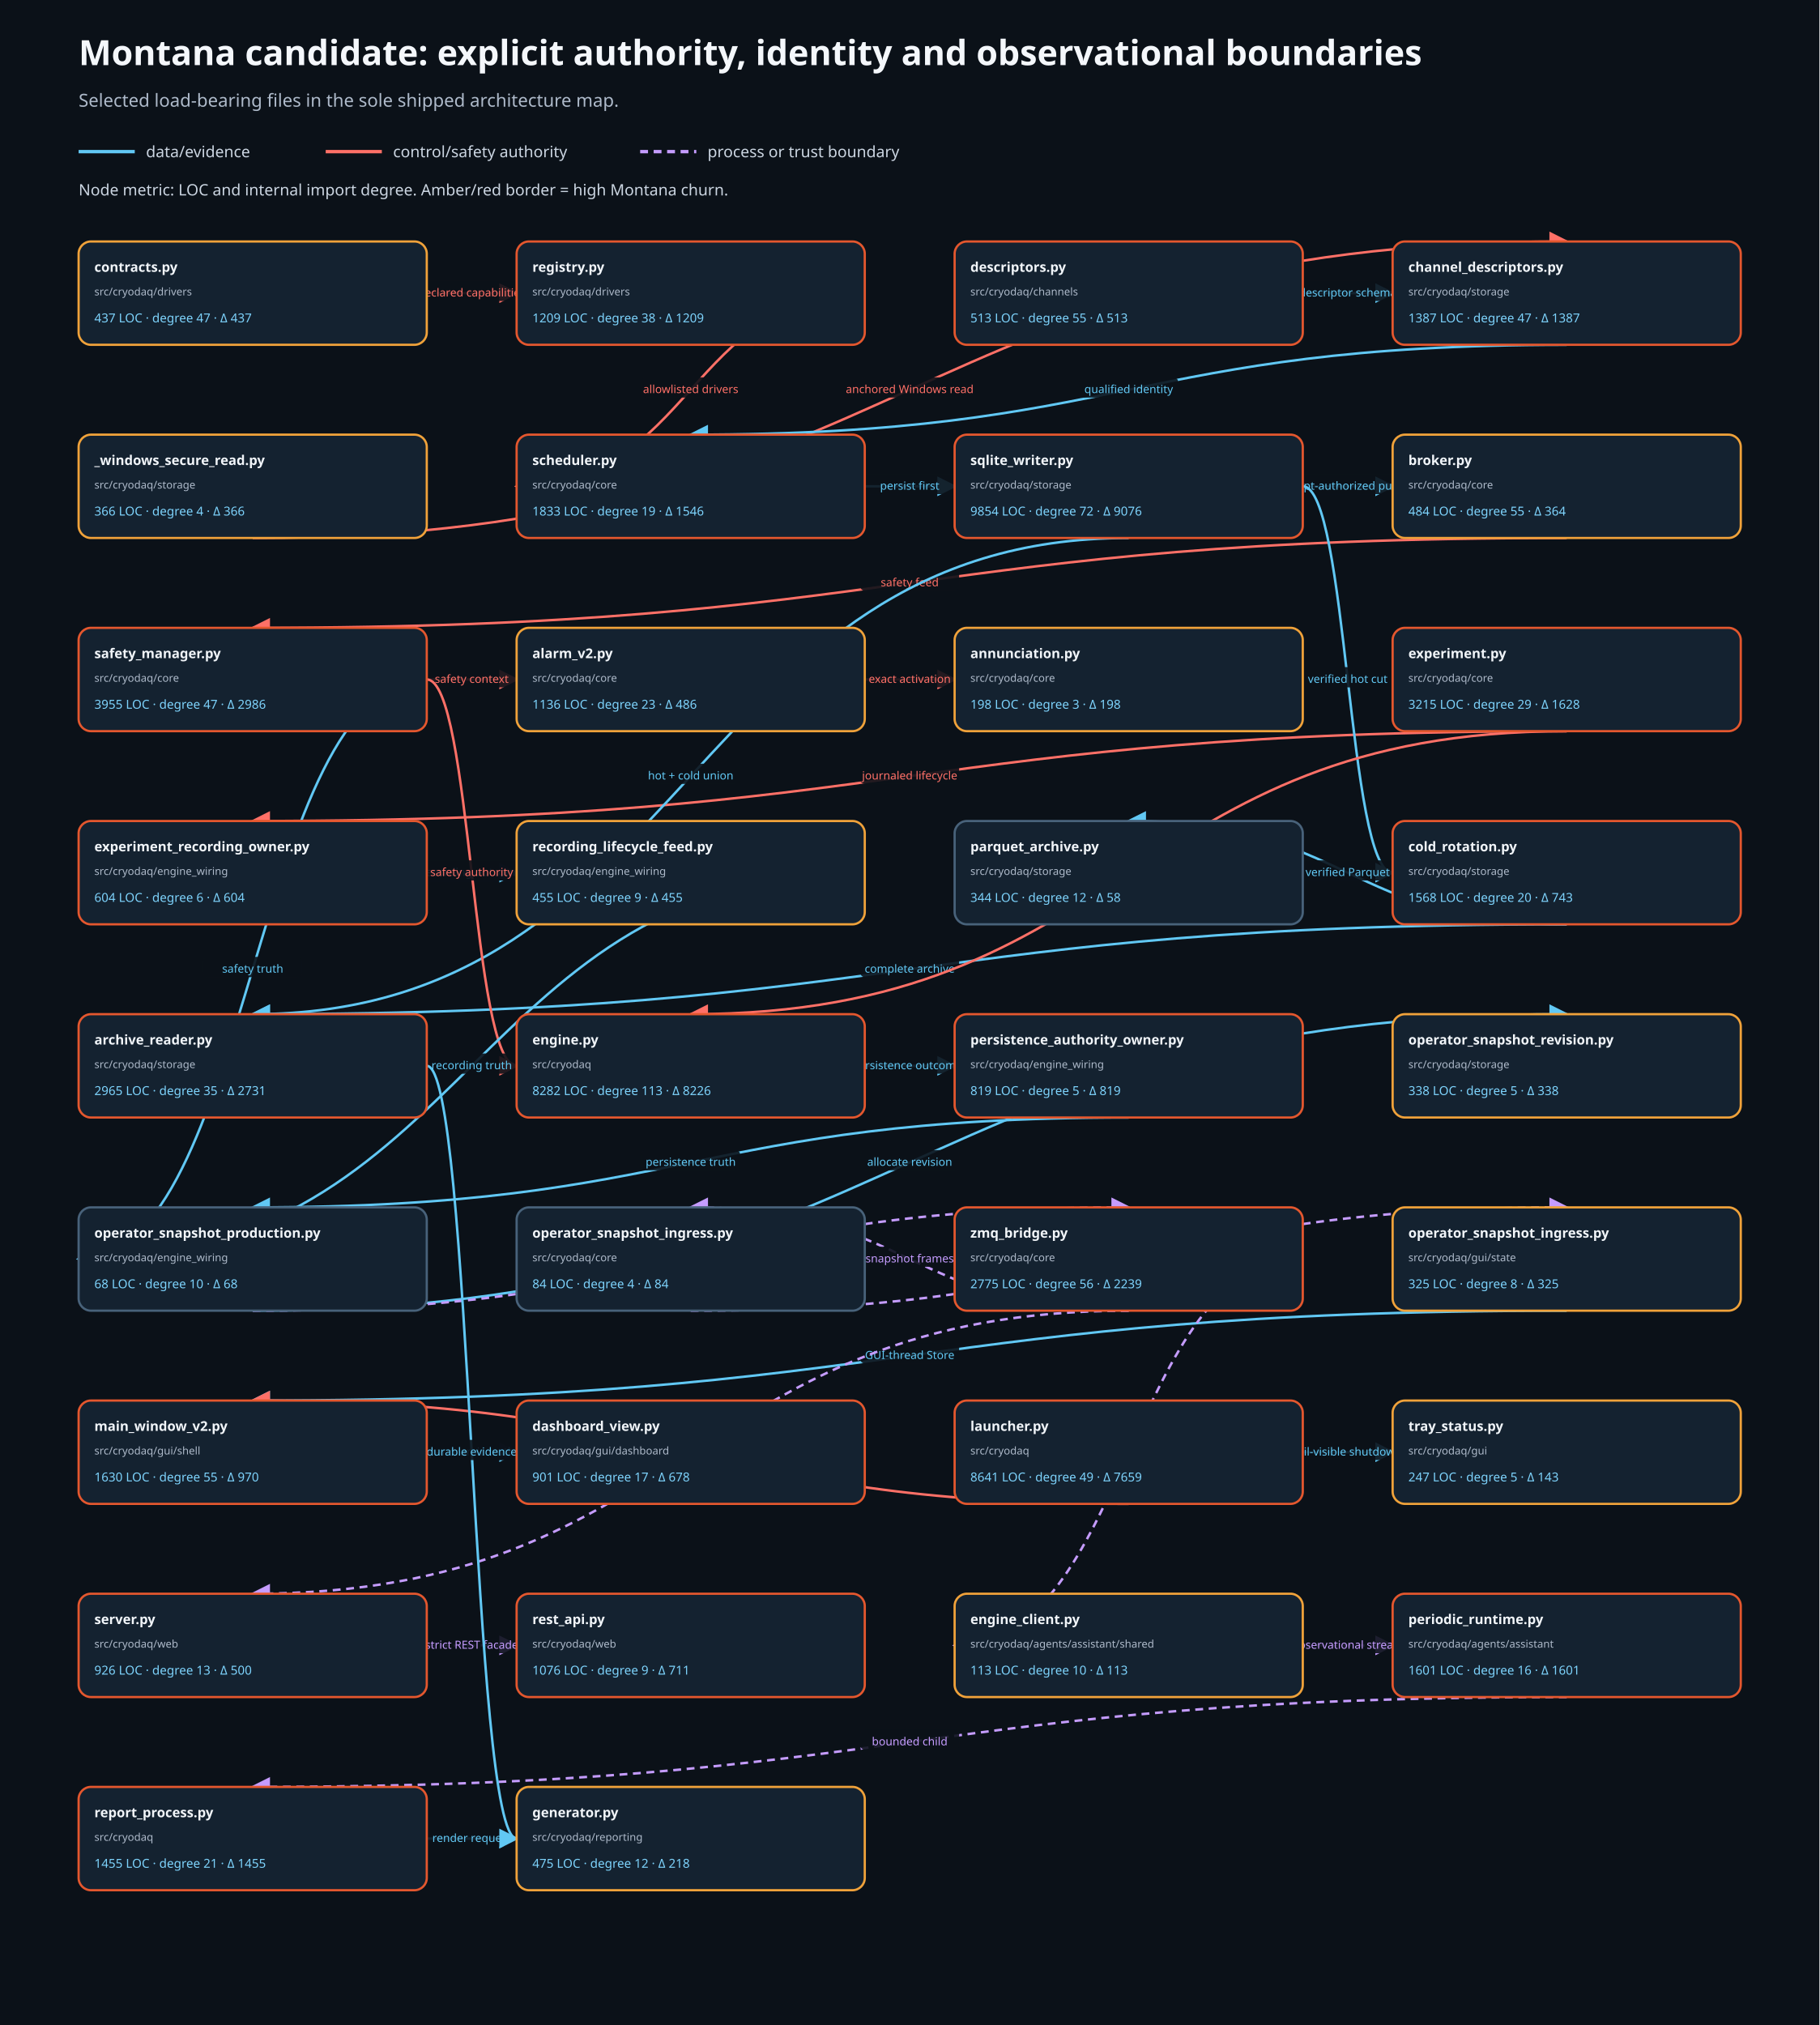
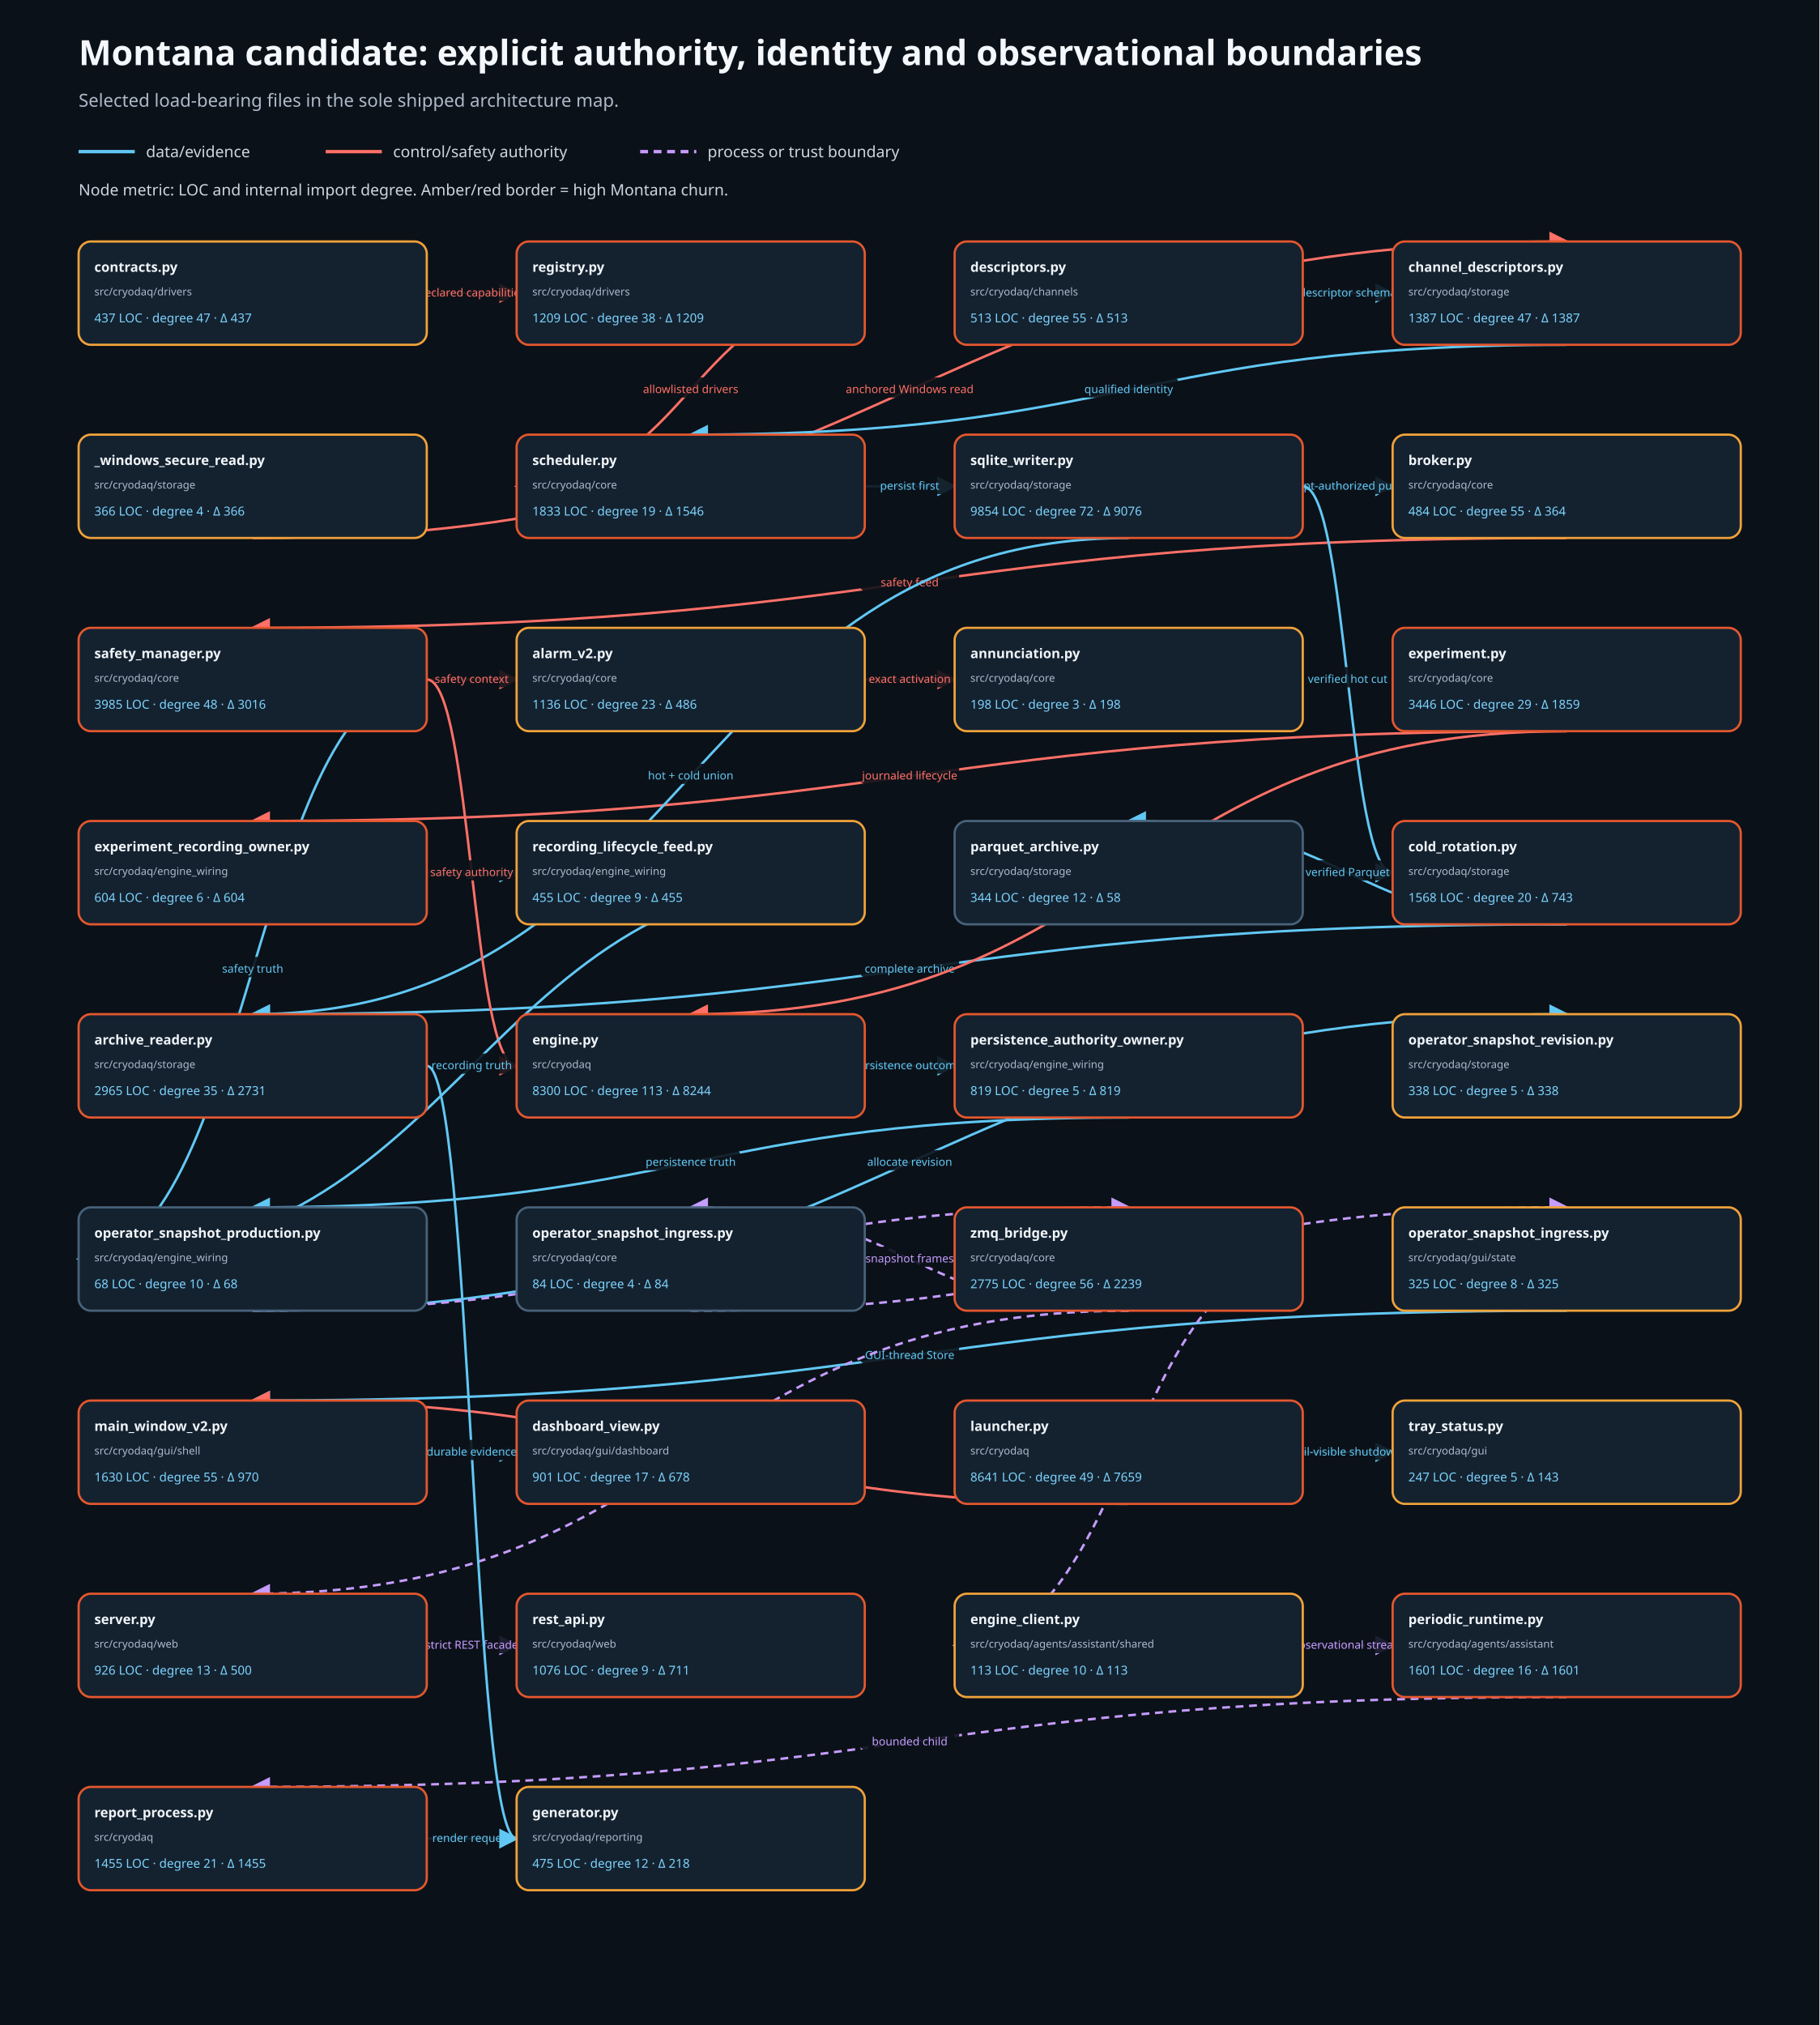
<svg xmlns="http://www.w3.org/2000/svg" role="img" aria-labelledby="title desc" viewBox="0 0 1620 1803" width="1620" height="1803">
  <defs>
    <marker id="dataArrow" markerWidth="8" markerHeight="8" refX="7" refY="4" orient="auto">
      <path d="M0,0 L8,4 L0,8 Z" fill="#61c8f4" />
    </marker>
    <marker id="controlArrow" markerWidth="8" markerHeight="8" refX="7" refY="4" orient="auto">
      <path d="M0,0 L8,4 L0,8 Z" fill="#ff7067" />
    </marker>
    <marker id="boundaryArrow" markerWidth="8" markerHeight="8" refX="7" refY="4" orient="auto">
      <path d="M0,0 L8,4 L0,8 Z" fill="#c59cff" />
    </marker>
  </defs>
  <rect width="100%" height="100%" fill="#0b1118" />
  <text x="70" y="58" fill="#f4f7fb" font-family="Segoe UI, sans-serif" font-size="31" font-weight="700">Montana candidate: explicit authority, identity and observational boundaries</text>
  <text x="70" y="95" fill="#aebaca" font-family="Segoe UI, sans-serif" font-size="16">Selected load-bearing files in the sole shipped architecture map.</text>
  <g aria-label="Legend" font-family="Segoe UI, sans-serif" font-size="14">
    <line x1="70" y1="135" x2="120" y2="135" stroke="#61c8f4" stroke-width="3" />
    <text x="130" y="140" fill="#cbd5e1">data/evidence</text>
    <line x1="290" y1="135" x2="340" y2="135" stroke="#ff7067" stroke-width="3" />
    <text x="350" y="140" fill="#cbd5e1">control/safety authority</text>
    <line x1="570" y1="135" x2="620" y2="135" stroke="#c59cff" stroke-width="3" stroke-dasharray="7 5" />
    <text x="630" y="140" fill="#cbd5e1">process or trust boundary</text>
    <text x="70" y="174" fill="#cbd5e1">Node metric: LOC and internal import degree. Amber/red border = high Montana churn.</text>
  </g>
  <g class="architecture-edges" fill="none">
    <path d="M380,261.0 C420.0,261.0 420.0,261.0 460,261.0" stroke="#ff7067" stroke-width="2.2" marker-end="url(#controlArrow)" />
    <rect x="376.0" y="250.0" width="88" height="18" rx="4" fill="#0b1118" opacity=".9" />
    <text x="420.0" y="264.0" text-anchor="middle" fill="#ff7067" font-family="Segoe UI, sans-serif" font-size="10">declared capabilities</text>
    <path d="M770,261.0 C615.0,261.0 615.0,433.0 460,433.0" stroke="#ff7067" stroke-width="2.2" marker-end="url(#controlArrow)" />
    <rect x="571.0" y="336.0" width="88" height="18" rx="4" fill="#0b1118" opacity=".9" />
    <text x="615.0" y="350.0" text-anchor="middle" fill="#ff7067" font-family="Segoe UI, sans-serif" font-size="10">allowlisted drivers</text>
    <path d="M1160,261.0 C1200.0,261.0 1200.0,261.0 1240,261.0" stroke="#61c8f4" stroke-width="2.2" marker-end="url(#dataArrow)" />
    <rect x="1156.0" y="250.0" width="88" height="18" rx="4" fill="#0b1118" opacity=".9" />
    <text x="1200.0" y="264.0" text-anchor="middle" fill="#61c8f4" font-family="Segoe UI, sans-serif" font-size="10">descriptor schema</text>
    <path d="M225.0,479 C810.0,479 810.0,215 1395.0,215" stroke="#ff7067" stroke-width="2.2" marker-end="url(#controlArrow)" />
    <rect x="766.0" y="336.0" width="88" height="18" rx="4" fill="#0b1118" opacity=".9" />
    <text x="810.0" y="350.0" text-anchor="middle" fill="#ff7067" font-family="Segoe UI, sans-serif" font-size="10">anchored Windows read</text>
    <path d="M1395.0,307 C1005.0,307 1005.0,387 615.0,387" stroke="#61c8f4" stroke-width="2.2" marker-end="url(#dataArrow)" />
    <rect x="961.0" y="336.0" width="88" height="18" rx="4" fill="#0b1118" opacity=".9" />
    <text x="1005.0" y="350.0" text-anchor="middle" fill="#61c8f4" font-family="Segoe UI, sans-serif" font-size="10">qualified identity</text>
    <path d="M770,433.0 C810.0,433.0 810.0,433.0 850,433.0" stroke="#61c8f4" stroke-width="2.2" marker-end="url(#dataArrow)" />
    <rect x="766.0" y="422.0" width="88" height="18" rx="4" fill="#0b1118" opacity=".9" />
    <text x="810.0" y="436.0" text-anchor="middle" fill="#61c8f4" font-family="Segoe UI, sans-serif" font-size="10">persist first</text>
    <path d="M1160,433.0 C1200.0,433.0 1200.0,433.0 1240,433.0" stroke="#61c8f4" stroke-width="2.2" marker-end="url(#dataArrow)" />
    <rect x="1156.0" y="422.0" width="88" height="18" rx="4" fill="#0b1118" opacity=".9" />
    <text x="1200.0" y="436.0" text-anchor="middle" fill="#61c8f4" font-family="Segoe UI, sans-serif" font-size="10">receipt-authorized publish</text>
    <path d="M1395.0,479 C810.0,479 810.0,559 225.0,559" stroke="#ff7067" stroke-width="2.2" marker-end="url(#controlArrow)" />
    <rect x="766.0" y="508.0" width="88" height="18" rx="4" fill="#0b1118" opacity=".9" />
    <text x="810.0" y="522.0" text-anchor="middle" fill="#ff7067" font-family="Segoe UI, sans-serif" font-size="10">safety feed</text>
    <path d="M380,605.0 C420.0,605.0 420.0,605.0 460,605.0" stroke="#ff7067" stroke-width="2.2" marker-end="url(#controlArrow)" />
    <rect x="376.0" y="594.0" width="88" height="18" rx="4" fill="#0b1118" opacity=".9" />
    <text x="420.0" y="608.0" text-anchor="middle" fill="#ff7067" font-family="Segoe UI, sans-serif" font-size="10">safety context</text>
    <path d="M770,605.0 C810.0,605.0 810.0,605.0 850,605.0" stroke="#ff7067" stroke-width="2.2" marker-end="url(#controlArrow)" />
    <rect x="766.0" y="594.0" width="88" height="18" rx="4" fill="#0b1118" opacity=".9" />
    <text x="810.0" y="608.0" text-anchor="middle" fill="#ff7067" font-family="Segoe UI, sans-serif" font-size="10">exact activation</text>
    <path d="M1395.0,651 C810.0,651 810.0,731 225.0,731" stroke="#ff7067" stroke-width="2.2" marker-end="url(#controlArrow)" />
    <rect x="766.0" y="680.0" width="88" height="18" rx="4" fill="#0b1118" opacity=".9" />
    <text x="810.0" y="694.0" text-anchor="middle" fill="#ff7067" font-family="Segoe UI, sans-serif" font-size="10">journaled lifecycle</text>
    <path d="M380,777.0 C420.0,777.0 420.0,777.0 460,777.0" stroke="#61c8f4" stroke-width="2.2" marker-end="url(#dataArrow)" />
    <rect x="376.0" y="766.0" width="88" height="18" rx="4" fill="#0b1118" opacity=".9" />
    <text x="420.0" y="780.0" text-anchor="middle" fill="#61c8f4" font-family="Segoe UI, sans-serif" font-size="10">recording outcome</text>
    <path d="M1160,433.0 C1200.0,433.0 1200.0,777.0 1240,777.0" stroke="#61c8f4" stroke-width="2.2" marker-end="url(#dataArrow)" />
    <rect x="1156.0" y="594.0" width="88" height="18" rx="4" fill="#0b1118" opacity=".9" />
    <text x="1200.0" y="608.0" text-anchor="middle" fill="#61c8f4" font-family="Segoe UI, sans-serif" font-size="10">verified hot cut</text>
    <path d="M1395.0,823 C1200.0,823 1200.0,731 1005.0,731" stroke="#61c8f4" stroke-width="2.2" marker-end="url(#dataArrow)" />
    <rect x="1156.0" y="766.0" width="88" height="18" rx="4" fill="#0b1118" opacity=".9" />
    <text x="1200.0" y="780.0" text-anchor="middle" fill="#61c8f4" font-family="Segoe UI, sans-serif" font-size="10">verified Parquet</text>
    <path d="M1395.0,823 C810.0,823 810.0,903 225.0,903" stroke="#61c8f4" stroke-width="2.2" marker-end="url(#dataArrow)" />
    <rect x="766.0" y="852.0" width="88" height="18" rx="4" fill="#0b1118" opacity=".9" />
    <text x="810.0" y="866.0" text-anchor="middle" fill="#61c8f4" font-family="Segoe UI, sans-serif" font-size="10">complete archive</text>
    <path d="M1005.0,479 C615.0,479 615.0,903 225.0,903" stroke="#61c8f4" stroke-width="2.2" marker-end="url(#dataArrow)" />
    <rect x="571.0" y="680.0" width="88" height="18" rx="4" fill="#0b1118" opacity=".9" />
    <text x="615.0" y="694.0" text-anchor="middle" fill="#61c8f4" font-family="Segoe UI, sans-serif" font-size="10">hot + cold union</text>
    <path d="M380,605.0 C420.0,605.0 420.0,949.0 460,949.0" stroke="#ff7067" stroke-width="2.2" marker-end="url(#controlArrow)" />
    <rect x="376.0" y="766.0" width="88" height="18" rx="4" fill="#0b1118" opacity=".9" />
    <text x="420.0" y="780.0" text-anchor="middle" fill="#ff7067" font-family="Segoe UI, sans-serif" font-size="10">safety authority</text>
    <path d="M1395.0,651 C1005.0,651 1005.0,903 615.0,903" stroke="#ff7067" stroke-width="2.2" marker-end="url(#controlArrow)" />
    <rect x="961.0" y="766.0" width="88" height="18" rx="4" fill="#0b1118" opacity=".9" />
    <text x="1005.0" y="780.0" text-anchor="middle" fill="#ff7067" font-family="Segoe UI, sans-serif" font-size="10">experiment commands</text>
    <path d="M770,949.0 C810.0,949.0 810.0,949.0 850,949.0" stroke="#61c8f4" stroke-width="2.2" marker-end="url(#dataArrow)" />
    <rect x="766.0" y="938.0" width="88" height="18" rx="4" fill="#0b1118" opacity=".9" />
    <text x="810.0" y="952.0" text-anchor="middle" fill="#61c8f4" font-family="Segoe UI, sans-serif" font-size="10">persistence outcomes</text>
    <path d="M770,777.0 C420.0,777.0 420.0,1121.0 70,1121.0" stroke="#61c8f4" stroke-width="2.2" marker-end="url(#dataArrow)" />
    <rect x="376.0" y="938.0" width="88" height="18" rx="4" fill="#0b1118" opacity=".9" />
    <text x="420.0" y="952.0" text-anchor="middle" fill="#61c8f4" font-family="Segoe UI, sans-serif" font-size="10">recording truth</text>
    <path d="M1005.0,995 C615.0,995 615.0,1075 225.0,1075" stroke="#61c8f4" stroke-width="2.2" marker-end="url(#dataArrow)" />
    <rect x="571.0" y="1024.0" width="88" height="18" rx="4" fill="#0b1118" opacity=".9" />
    <text x="615.0" y="1038.0" text-anchor="middle" fill="#61c8f4" font-family="Segoe UI, sans-serif" font-size="10">persistence truth</text>
    <path d="M380,605.0 C225.0,605.0 225.0,1121.0 70,1121.0" stroke="#61c8f4" stroke-width="2.2" marker-end="url(#dataArrow)" />
    <rect x="181.0" y="852.0" width="88" height="18" rx="4" fill="#0b1118" opacity=".9" />
    <text x="225.0" y="866.0" text-anchor="middle" fill="#61c8f4" font-family="Segoe UI, sans-serif" font-size="10">safety truth</text>
    <path d="M225.0,1167 C810.0,1167 810.0,903 1395.0,903" stroke="#61c8f4" stroke-width="2.2" marker-end="url(#dataArrow)" />
    <rect x="766.0" y="1024.0" width="88" height="18" rx="4" fill="#0b1118" opacity=".9" />
    <text x="810.0" y="1038.0" text-anchor="middle" fill="#61c8f4" font-family="Segoe UI, sans-serif" font-size="10">allocate revision</text>
    <path d="M225.0,1167 C615.0,1167 615.0,1075 1005.0,1075" stroke="#c59cff" stroke-width="2.2" marker-end="url(#boundaryArrow)" stroke-dasharray="7 5" />
    <rect x="571.0" y="1110.0" width="88" height="18" rx="4" fill="#0b1118" opacity=".9" />
    <text x="615.0" y="1124.0" text-anchor="middle" fill="#c59cff" font-family="Segoe UI, sans-serif" font-size="10">revisioned PUB</text>
    <path d="M1005.0,1167 C810.0,1167 810.0,1075 615.0,1075" stroke="#c59cff" stroke-width="2.2" marker-end="url(#boundaryArrow)" stroke-dasharray="7 5" />
    <rect x="766.0" y="1110.0" width="88" height="18" rx="4" fill="#0b1118" opacity=".9" />
    <text x="810.0" y="1124.0" text-anchor="middle" fill="#c59cff" font-family="Segoe UI, sans-serif" font-size="10">snapshot frames</text>
    <path d="M615.0,1167 C1005.0,1167 1005.0,1075 1395.0,1075" stroke="#c59cff" stroke-width="2.2" marker-end="url(#boundaryArrow)" stroke-dasharray="7 5" />
    <rect x="961.0" y="1110.0" width="88" height="18" rx="4" fill="#0b1118" opacity=".9" />
    <text x="1005.0" y="1124.0" text-anchor="middle" fill="#c59cff" font-family="Segoe UI, sans-serif" font-size="10">bounded queue</text>
    <path d="M1395.0,1167 C810.0,1167 810.0,1247 225.0,1247" stroke="#61c8f4" stroke-width="2.2" marker-end="url(#dataArrow)" />
    <rect x="766.0" y="1196.0" width="88" height="18" rx="4" fill="#0b1118" opacity=".9" />
    <text x="810.0" y="1210.0" text-anchor="middle" fill="#61c8f4" font-family="Segoe UI, sans-serif" font-size="10">GUI-thread Store</text>
    <path d="M380,1293.0 C420.0,1293.0 420.0,1293.0 460,1293.0" stroke="#61c8f4" stroke-width="2.2" marker-end="url(#dataArrow)" />
    <rect x="376.0" y="1282.0" width="88" height="18" rx="4" fill="#0b1118" opacity=".9" />
    <text x="420.0" y="1296.0" text-anchor="middle" fill="#61c8f4" font-family="Segoe UI, sans-serif" font-size="10">panoramic truth</text>
    <path d="M1005.0,1339 C615.0,1339 615.0,1247 225.0,1247" stroke="#ff7067" stroke-width="2.2" marker-end="url(#controlArrow)" />
    <rect x="571.0" y="1282.0" width="88" height="18" rx="4" fill="#0b1118" opacity=".9" />
    <text x="615.0" y="1296.0" text-anchor="middle" fill="#ff7067" font-family="Segoe UI, sans-serif" font-size="10">owns GUI lifecycle</text>
    <path d="M1160,1293.0 C1200.0,1293.0 1200.0,1293.0 1240,1293.0" stroke="#61c8f4" stroke-width="2.2" marker-end="url(#dataArrow)" />
    <rect x="1156.0" y="1282.0" width="88" height="18" rx="4" fill="#0b1118" opacity=".9" />
    <text x="1200.0" y="1296.0" text-anchor="middle" fill="#61c8f4" font-family="Segoe UI, sans-serif" font-size="10">fail-visible shutdown</text>
    <path d="M1005.0,1167 C615.0,1167 615.0,1419 225.0,1419" stroke="#c59cff" stroke-width="2.2" marker-end="url(#boundaryArrow)" stroke-dasharray="7 5" />
    <rect x="571.0" y="1282.0" width="88" height="18" rx="4" fill="#0b1118" opacity=".9" />
    <text x="615.0" y="1296.0" text-anchor="middle" fill="#c59cff" font-family="Segoe UI, sans-serif" font-size="10">monitoring transport</text>
    <path d="M380,1465.0 C420.0,1465.0 420.0,1465.0 460,1465.0" stroke="#c59cff" stroke-width="2.2" marker-end="url(#boundaryArrow)" stroke-dasharray="7 5" />
    <rect x="376.0" y="1454.0" width="88" height="18" rx="4" fill="#0b1118" opacity=".9" />
    <text x="420.0" y="1468.0" text-anchor="middle" fill="#c59cff" font-family="Segoe UI, sans-serif" font-size="10">strict REST facade</text>
    <path d="M1160,1121.0 C1005.0,1121.0 1005.0,1465.0 850,1465.0" stroke="#c59cff" stroke-width="2.2" marker-end="url(#boundaryArrow)" stroke-dasharray="7 5" />
    <rect x="961.0" y="1282.0" width="88" height="18" rx="4" fill="#0b1118" opacity=".9" />
    <text x="1005.0" y="1296.0" text-anchor="middle" fill="#c59cff" font-family="Segoe UI, sans-serif" font-size="10">allowlisted query</text>
    <path d="M1160,1465.0 C1200.0,1465.0 1200.0,1465.0 1240,1465.0" stroke="#c59cff" stroke-width="2.2" marker-end="url(#boundaryArrow)" stroke-dasharray="7 5" />
    <rect x="1156.0" y="1454.0" width="88" height="18" rx="4" fill="#0b1118" opacity=".9" />
    <text x="1200.0" y="1468.0" text-anchor="middle" fill="#c59cff" font-family="Segoe UI, sans-serif" font-size="10">observational stream</text>
    <path d="M1395.0,1511 C810.0,1511 810.0,1591 225.0,1591" stroke="#c59cff" stroke-width="2.2" marker-end="url(#boundaryArrow)" stroke-dasharray="7 5" />
    <rect x="766.0" y="1540.0" width="88" height="18" rx="4" fill="#0b1118" opacity=".9" />
    <text x="810.0" y="1554.0" text-anchor="middle" fill="#c59cff" font-family="Segoe UI, sans-serif" font-size="10">bounded child</text>
    <path d="M380,1637.0 C420.0,1637.0 420.0,1637.0 460,1637.0" stroke="#61c8f4" stroke-width="2.2" marker-end="url(#dataArrow)" />
    <rect x="376.0" y="1626.0" width="88" height="18" rx="4" fill="#0b1118" opacity=".9" />
    <text x="420.0" y="1640.0" text-anchor="middle" fill="#61c8f4" font-family="Segoe UI, sans-serif" font-size="10">render request</text>
    <path d="M380,949.0 C420.0,949.0 420.0,1637.0 460,1637.0" stroke="#61c8f4" stroke-width="2.2" marker-end="url(#dataArrow)" />
    <rect x="376.0" y="1282.0" width="88" height="18" rx="4" fill="#0b1118" opacity=".9" />
    <text x="420.0" y="1296.0" text-anchor="middle" fill="#61c8f4" font-family="Segoe UI, sans-serif" font-size="10">durable evidence</text>
  </g>
  <g class="important-files" font-family="Segoe UI, sans-serif">
    <g class="file-node" data-path="src/cryodaq/drivers/contracts.py" data-kind="blob" role="group" aria-label="src/cryodaq/drivers/contracts.py | 437 LOC | internal degree 47 | churn 437">
      <rect x="70" y="215" width="310" height="92" rx="11" fill="#142230" stroke="#f0a23a" stroke-width="2" />
      <text x="84" y="242" fill="#f1f5f9" font-size="12" font-weight="700">contracts.py</text>
      <text x="84" y="263" fill="#aebaca" font-size="9.5">src/cryodaq/drivers</text>
      <text x="84" y="287" fill="#7dd3fc" font-size="11">437 LOC · degree 47 · Δ 437</text>
    </g>
    <g class="file-node" data-path="src/cryodaq/drivers/registry.py" data-kind="blob" role="group" aria-label="src/cryodaq/drivers/registry.py | 1209 LOC | internal degree 38 | churn 1209">
      <rect x="460" y="215" width="310" height="92" rx="11" fill="#142230" stroke="#e4572e" stroke-width="2" />
      <text x="474" y="242" fill="#f1f5f9" font-size="12" font-weight="700">registry.py</text>
      <text x="474" y="263" fill="#aebaca" font-size="9.5">src/cryodaq/drivers</text>
      <text x="474" y="287" fill="#7dd3fc" font-size="11">1209 LOC · degree 38 · Δ 1209</text>
    </g>
    <g class="file-node" data-path="src/cryodaq/channels/descriptors.py" data-kind="blob" role="group" aria-label="src/cryodaq/channels/descriptors.py | 513 LOC | internal degree 55 | churn 513">
      <rect x="850" y="215" width="310" height="92" rx="11" fill="#142230" stroke="#e4572e" stroke-width="2" />
      <text x="864" y="242" fill="#f1f5f9" font-size="12" font-weight="700">descriptors.py</text>
      <text x="864" y="263" fill="#aebaca" font-size="9.5">src/cryodaq/channels</text>
      <text x="864" y="287" fill="#7dd3fc" font-size="11">513 LOC · degree 55 · Δ 513</text>
    </g>
    <g class="file-node" data-path="src/cryodaq/storage/channel_descriptors.py" data-kind="blob" role="group" aria-label="src/cryodaq/storage/channel_descriptors.py | 1387 LOC | internal degree 47 | churn 1387">
      <rect x="1240" y="215" width="310" height="92" rx="11" fill="#142230" stroke="#e4572e" stroke-width="2" />
      <text x="1254" y="242" fill="#f1f5f9" font-size="12" font-weight="700">channel_descriptors.py</text>
      <text x="1254" y="263" fill="#aebaca" font-size="9.5">src/cryodaq/storage</text>
      <text x="1254" y="287" fill="#7dd3fc" font-size="11">1387 LOC · degree 47 · Δ 1387</text>
    </g>
    <g class="file-node" data-path="src/cryodaq/storage/_windows_secure_read.py" data-kind="blob" role="group" aria-label="src/cryodaq/storage/_windows_secure_read.py | 366 LOC | internal degree 4 | churn 366">
      <rect x="70" y="387" width="310" height="92" rx="11" fill="#142230" stroke="#f0a23a" stroke-width="2" />
      <text x="84" y="414" fill="#f1f5f9" font-size="12" font-weight="700">_windows_secure_read.py</text>
      <text x="84" y="435" fill="#aebaca" font-size="9.5">src/cryodaq/storage</text>
      <text x="84" y="459" fill="#7dd3fc" font-size="11">366 LOC · degree 4 · Δ 366</text>
    </g>
    <g class="file-node" data-path="src/cryodaq/core/scheduler.py" data-kind="blob" role="group" aria-label="src/cryodaq/core/scheduler.py | 1833 LOC | internal degree 19 | churn 1546">
      <rect x="460" y="387" width="310" height="92" rx="11" fill="#142230" stroke="#e4572e" stroke-width="2" />
      <text x="474" y="414" fill="#f1f5f9" font-size="12" font-weight="700">scheduler.py</text>
      <text x="474" y="435" fill="#aebaca" font-size="9.5">src/cryodaq/core</text>
      <text x="474" y="459" fill="#7dd3fc" font-size="11">1833 LOC · degree 19 · Δ 1546</text>
    </g>
    <g class="file-node" data-path="src/cryodaq/storage/sqlite_writer.py" data-kind="blob" role="group" aria-label="src/cryodaq/storage/sqlite_writer.py | 9854 LOC | internal degree 72 | churn 9076">
      <rect x="850" y="387" width="310" height="92" rx="11" fill="#142230" stroke="#e4572e" stroke-width="2" />
      <text x="864" y="414" fill="#f1f5f9" font-size="12" font-weight="700">sqlite_writer.py</text>
      <text x="864" y="435" fill="#aebaca" font-size="9.5">src/cryodaq/storage</text>
      <text x="864" y="459" fill="#7dd3fc" font-size="11">9854 LOC · degree 72 · Δ 9076</text>
    </g>
    <g class="file-node" data-path="src/cryodaq/core/broker.py" data-kind="blob" role="group" aria-label="src/cryodaq/core/broker.py | 484 LOC | internal degree 55 | churn 364">
      <rect x="1240" y="387" width="310" height="92" rx="11" fill="#142230" stroke="#f0a23a" stroke-width="2" />
      <text x="1254" y="414" fill="#f1f5f9" font-size="12" font-weight="700">broker.py</text>
      <text x="1254" y="435" fill="#aebaca" font-size="9.5">src/cryodaq/core</text>
      <text x="1254" y="459" fill="#7dd3fc" font-size="11">484 LOC · degree 55 · Δ 364</text>
    </g>
-     <g class="file-node" data-path="src/cryodaq/core/safety_manager.py" data-kind="blob" role="group" aria-label="src/cryodaq/core/safety_manager.py | 3955 LOC | internal degree 47 | churn 2986">
+     <g class="file-node" data-path="src/cryodaq/core/safety_manager.py" data-kind="blob" role="group" aria-label="src/cryodaq/core/safety_manager.py | 3985 LOC | internal degree 48 | churn 3016">
      <rect x="70" y="559" width="310" height="92" rx="11" fill="#142230" stroke="#e4572e" stroke-width="2" />
      <text x="84" y="586" fill="#f1f5f9" font-size="12" font-weight="700">safety_manager.py</text>
      <text x="84" y="607" fill="#aebaca" font-size="9.5">src/cryodaq/core</text>
-       <text x="84" y="631" fill="#7dd3fc" font-size="11">3955 LOC · degree 47 · Δ 2986</text>
+       <text x="84" y="631" fill="#7dd3fc" font-size="11">3985 LOC · degree 48 · Δ 3016</text>
    </g>
    <g class="file-node" data-path="src/cryodaq/core/alarm_v2.py" data-kind="blob" role="group" aria-label="src/cryodaq/core/alarm_v2.py | 1136 LOC | internal degree 23 | churn 486">
      <rect x="460" y="559" width="310" height="92" rx="11" fill="#142230" stroke="#f0a23a" stroke-width="2" />
      <text x="474" y="586" fill="#f1f5f9" font-size="12" font-weight="700">alarm_v2.py</text>
      <text x="474" y="607" fill="#aebaca" font-size="9.5">src/cryodaq/core</text>
      <text x="474" y="631" fill="#7dd3fc" font-size="11">1136 LOC · degree 23 · Δ 486</text>
    </g>
    <g class="file-node" data-path="src/cryodaq/core/annunciation.py" data-kind="blob" role="group" aria-label="src/cryodaq/core/annunciation.py | 198 LOC | internal degree 3 | churn 198">
      <rect x="850" y="559" width="310" height="92" rx="11" fill="#142230" stroke="#f0a23a" stroke-width="2" />
      <text x="864" y="586" fill="#f1f5f9" font-size="12" font-weight="700">annunciation.py</text>
      <text x="864" y="607" fill="#aebaca" font-size="9.5">src/cryodaq/core</text>
      <text x="864" y="631" fill="#7dd3fc" font-size="11">198 LOC · degree 3 · Δ 198</text>
    </g>
-     <g class="file-node" data-path="src/cryodaq/core/experiment.py" data-kind="blob" role="group" aria-label="src/cryodaq/core/experiment.py | 3215 LOC | internal degree 29 | churn 1628">
+     <g class="file-node" data-path="src/cryodaq/core/experiment.py" data-kind="blob" role="group" aria-label="src/cryodaq/core/experiment.py | 3446 LOC | internal degree 29 | churn 1859">
      <rect x="1240" y="559" width="310" height="92" rx="11" fill="#142230" stroke="#e4572e" stroke-width="2" />
      <text x="1254" y="586" fill="#f1f5f9" font-size="12" font-weight="700">experiment.py</text>
      <text x="1254" y="607" fill="#aebaca" font-size="9.5">src/cryodaq/core</text>
-       <text x="1254" y="631" fill="#7dd3fc" font-size="11">3215 LOC · degree 29 · Δ 1628</text>
+       <text x="1254" y="631" fill="#7dd3fc" font-size="11">3446 LOC · degree 29 · Δ 1859</text>
    </g>
    <g class="file-node" data-path="src/cryodaq/engine_wiring/experiment_recording_owner.py" data-kind="blob" role="group" aria-label="src/cryodaq/engine_wiring/experiment_recording_owner.py | 604 LOC | internal degree 6 | churn 604">
      <rect x="70" y="731" width="310" height="92" rx="11" fill="#142230" stroke="#e4572e" stroke-width="2" />
      <text x="84" y="758" fill="#f1f5f9" font-size="12" font-weight="700">experiment_recording_owner.py</text>
      <text x="84" y="779" fill="#aebaca" font-size="9.5">src/cryodaq/engine_wiring</text>
      <text x="84" y="803" fill="#7dd3fc" font-size="11">604 LOC · degree 6 · Δ 604</text>
    </g>
    <g class="file-node" data-path="src/cryodaq/engine_wiring/recording_lifecycle_feed.py" data-kind="blob" role="group" aria-label="src/cryodaq/engine_wiring/recording_lifecycle_feed.py | 455 LOC | internal degree 9 | churn 455">
      <rect x="460" y="731" width="310" height="92" rx="11" fill="#142230" stroke="#f0a23a" stroke-width="2" />
      <text x="474" y="758" fill="#f1f5f9" font-size="12" font-weight="700">recording_lifecycle_feed.py</text>
      <text x="474" y="779" fill="#aebaca" font-size="9.5">src/cryodaq/engine_wiring</text>
      <text x="474" y="803" fill="#7dd3fc" font-size="11">455 LOC · degree 9 · Δ 455</text>
    </g>
    <g class="file-node" data-path="src/cryodaq/storage/parquet_archive.py" data-kind="blob" role="group" aria-label="src/cryodaq/storage/parquet_archive.py | 344 LOC | internal degree 12 | churn 58">
      <rect x="850" y="731" width="310" height="92" rx="11" fill="#142230" stroke="#48627a" stroke-width="2" />
      <text x="864" y="758" fill="#f1f5f9" font-size="12" font-weight="700">parquet_archive.py</text>
      <text x="864" y="779" fill="#aebaca" font-size="9.5">src/cryodaq/storage</text>
      <text x="864" y="803" fill="#7dd3fc" font-size="11">344 LOC · degree 12 · Δ 58</text>
    </g>
    <g class="file-node" data-path="src/cryodaq/storage/cold_rotation.py" data-kind="blob" role="group" aria-label="src/cryodaq/storage/cold_rotation.py | 1568 LOC | internal degree 20 | churn 743">
      <rect x="1240" y="731" width="310" height="92" rx="11" fill="#142230" stroke="#e4572e" stroke-width="2" />
      <text x="1254" y="758" fill="#f1f5f9" font-size="12" font-weight="700">cold_rotation.py</text>
      <text x="1254" y="779" fill="#aebaca" font-size="9.5">src/cryodaq/storage</text>
      <text x="1254" y="803" fill="#7dd3fc" font-size="11">1568 LOC · degree 20 · Δ 743</text>
    </g>
    <g class="file-node" data-path="src/cryodaq/storage/archive_reader.py" data-kind="blob" role="group" aria-label="src/cryodaq/storage/archive_reader.py | 2965 LOC | internal degree 35 | churn 2731">
      <rect x="70" y="903" width="310" height="92" rx="11" fill="#142230" stroke="#e4572e" stroke-width="2" />
      <text x="84" y="930" fill="#f1f5f9" font-size="12" font-weight="700">archive_reader.py</text>
      <text x="84" y="951" fill="#aebaca" font-size="9.5">src/cryodaq/storage</text>
      <text x="84" y="975" fill="#7dd3fc" font-size="11">2965 LOC · degree 35 · Δ 2731</text>
    </g>
-     <g class="file-node" data-path="src/cryodaq/engine.py" data-kind="blob" role="group" aria-label="src/cryodaq/engine.py | 8282 LOC | internal degree 113 | churn 8226">
+     <g class="file-node" data-path="src/cryodaq/engine.py" data-kind="blob" role="group" aria-label="src/cryodaq/engine.py | 8300 LOC | internal degree 113 | churn 8244">
      <rect x="460" y="903" width="310" height="92" rx="11" fill="#142230" stroke="#e4572e" stroke-width="2" />
      <text x="474" y="930" fill="#f1f5f9" font-size="12" font-weight="700">engine.py</text>
      <text x="474" y="951" fill="#aebaca" font-size="9.5">src/cryodaq</text>
-       <text x="474" y="975" fill="#7dd3fc" font-size="11">8282 LOC · degree 113 · Δ 8226</text>
+       <text x="474" y="975" fill="#7dd3fc" font-size="11">8300 LOC · degree 113 · Δ 8244</text>
    </g>
    <g class="file-node" data-path="src/cryodaq/engine_wiring/persistence_authority_owner.py" data-kind="blob" role="group" aria-label="src/cryodaq/engine_wiring/persistence_authority_owner.py | 819 LOC | internal degree 5 | churn 819">
      <rect x="850" y="903" width="310" height="92" rx="11" fill="#142230" stroke="#e4572e" stroke-width="2" />
      <text x="864" y="930" fill="#f1f5f9" font-size="12" font-weight="700">persistence_authority_owner.py</text>
      <text x="864" y="951" fill="#aebaca" font-size="9.5">src/cryodaq/engine_wiring</text>
      <text x="864" y="975" fill="#7dd3fc" font-size="11">819 LOC · degree 5 · Δ 819</text>
    </g>
    <g class="file-node" data-path="src/cryodaq/storage/operator_snapshot_revision.py" data-kind="blob" role="group" aria-label="src/cryodaq/storage/operator_snapshot_revision.py | 338 LOC | internal degree 5 | churn 338">
      <rect x="1240" y="903" width="310" height="92" rx="11" fill="#142230" stroke="#f0a23a" stroke-width="2" />
      <text x="1254" y="930" fill="#f1f5f9" font-size="12" font-weight="700">operator_snapshot_revision.py</text>
      <text x="1254" y="951" fill="#aebaca" font-size="9.5">src/cryodaq/storage</text>
      <text x="1254" y="975" fill="#7dd3fc" font-size="11">338 LOC · degree 5 · Δ 338</text>
    </g>
    <g class="file-node" data-path="src/cryodaq/engine_wiring/operator_snapshot_production.py" data-kind="blob" role="group" aria-label="src/cryodaq/engine_wiring/operator_snapshot_production.py | 68 LOC | internal degree 10 | churn 68">
      <rect x="70" y="1075" width="310" height="92" rx="11" fill="#142230" stroke="#48627a" stroke-width="2" />
      <text x="84" y="1102" fill="#f1f5f9" font-size="12" font-weight="700">operator_snapshot_production.py</text>
      <text x="84" y="1123" fill="#aebaca" font-size="9.5">src/cryodaq/engine_wiring</text>
      <text x="84" y="1147" fill="#7dd3fc" font-size="11">68 LOC · degree 10 · Δ 68</text>
    </g>
    <g class="file-node" data-path="src/cryodaq/core/operator_snapshot_ingress.py" data-kind="blob" role="group" aria-label="src/cryodaq/core/operator_snapshot_ingress.py | 84 LOC | internal degree 4 | churn 84">
      <rect x="460" y="1075" width="310" height="92" rx="11" fill="#142230" stroke="#48627a" stroke-width="2" />
      <text x="474" y="1102" fill="#f1f5f9" font-size="12" font-weight="700">operator_snapshot_ingress.py</text>
      <text x="474" y="1123" fill="#aebaca" font-size="9.5">src/cryodaq/core</text>
      <text x="474" y="1147" fill="#7dd3fc" font-size="11">84 LOC · degree 4 · Δ 84</text>
    </g>
    <g class="file-node" data-path="src/cryodaq/core/zmq_bridge.py" data-kind="blob" role="group" aria-label="src/cryodaq/core/zmq_bridge.py | 2775 LOC | internal degree 56 | churn 2239">
      <rect x="850" y="1075" width="310" height="92" rx="11" fill="#142230" stroke="#e4572e" stroke-width="2" />
      <text x="864" y="1102" fill="#f1f5f9" font-size="12" font-weight="700">zmq_bridge.py</text>
      <text x="864" y="1123" fill="#aebaca" font-size="9.5">src/cryodaq/core</text>
      <text x="864" y="1147" fill="#7dd3fc" font-size="11">2775 LOC · degree 56 · Δ 2239</text>
    </g>
    <g class="file-node" data-path="src/cryodaq/gui/state/operator_snapshot_ingress.py" data-kind="blob" role="group" aria-label="src/cryodaq/gui/state/operator_snapshot_ingress.py | 325 LOC | internal degree 8 | churn 325">
      <rect x="1240" y="1075" width="310" height="92" rx="11" fill="#142230" stroke="#f0a23a" stroke-width="2" />
      <text x="1254" y="1102" fill="#f1f5f9" font-size="12" font-weight="700">operator_snapshot_ingress.py</text>
      <text x="1254" y="1123" fill="#aebaca" font-size="9.5">src/cryodaq/gui/state</text>
      <text x="1254" y="1147" fill="#7dd3fc" font-size="11">325 LOC · degree 8 · Δ 325</text>
    </g>
    <g class="file-node" data-path="src/cryodaq/gui/shell/main_window_v2.py" data-kind="blob" role="group" aria-label="src/cryodaq/gui/shell/main_window_v2.py | 1630 LOC | internal degree 55 | churn 970">
      <rect x="70" y="1247" width="310" height="92" rx="11" fill="#142230" stroke="#e4572e" stroke-width="2" />
      <text x="84" y="1274" fill="#f1f5f9" font-size="12" font-weight="700">main_window_v2.py</text>
      <text x="84" y="1295" fill="#aebaca" font-size="9.5">src/cryodaq/gui/shell</text>
      <text x="84" y="1319" fill="#7dd3fc" font-size="11">1630 LOC · degree 55 · Δ 970</text>
    </g>
    <g class="file-node" data-path="src/cryodaq/gui/dashboard/dashboard_view.py" data-kind="blob" role="group" aria-label="src/cryodaq/gui/dashboard/dashboard_view.py | 901 LOC | internal degree 17 | churn 678">
      <rect x="460" y="1247" width="310" height="92" rx="11" fill="#142230" stroke="#e4572e" stroke-width="2" />
      <text x="474" y="1274" fill="#f1f5f9" font-size="12" font-weight="700">dashboard_view.py</text>
      <text x="474" y="1295" fill="#aebaca" font-size="9.5">src/cryodaq/gui/dashboard</text>
      <text x="474" y="1319" fill="#7dd3fc" font-size="11">901 LOC · degree 17 · Δ 678</text>
    </g>
    <g class="file-node" data-path="src/cryodaq/launcher.py" data-kind="blob" role="group" aria-label="src/cryodaq/launcher.py | 8641 LOC | internal degree 49 | churn 7659">
      <rect x="850" y="1247" width="310" height="92" rx="11" fill="#142230" stroke="#e4572e" stroke-width="2" />
      <text x="864" y="1274" fill="#f1f5f9" font-size="12" font-weight="700">launcher.py</text>
      <text x="864" y="1295" fill="#aebaca" font-size="9.5">src/cryodaq</text>
      <text x="864" y="1319" fill="#7dd3fc" font-size="11">8641 LOC · degree 49 · Δ 7659</text>
    </g>
    <g class="file-node" data-path="src/cryodaq/gui/tray_status.py" data-kind="blob" role="group" aria-label="src/cryodaq/gui/tray_status.py | 247 LOC | internal degree 5 | churn 143">
      <rect x="1240" y="1247" width="310" height="92" rx="11" fill="#142230" stroke="#f0a23a" stroke-width="2" />
      <text x="1254" y="1274" fill="#f1f5f9" font-size="12" font-weight="700">tray_status.py</text>
      <text x="1254" y="1295" fill="#aebaca" font-size="9.5">src/cryodaq/gui</text>
      <text x="1254" y="1319" fill="#7dd3fc" font-size="11">247 LOC · degree 5 · Δ 143</text>
    </g>
    <g class="file-node" data-path="src/cryodaq/web/server.py" data-kind="blob" role="group" aria-label="src/cryodaq/web/server.py | 926 LOC | internal degree 13 | churn 500">
      <rect x="70" y="1419" width="310" height="92" rx="11" fill="#142230" stroke="#e4572e" stroke-width="2" />
      <text x="84" y="1446" fill="#f1f5f9" font-size="12" font-weight="700">server.py</text>
      <text x="84" y="1467" fill="#aebaca" font-size="9.5">src/cryodaq/web</text>
      <text x="84" y="1491" fill="#7dd3fc" font-size="11">926 LOC · degree 13 · Δ 500</text>
    </g>
    <g class="file-node" data-path="src/cryodaq/web/rest_api.py" data-kind="blob" role="group" aria-label="src/cryodaq/web/rest_api.py | 1076 LOC | internal degree 9 | churn 711">
      <rect x="460" y="1419" width="310" height="92" rx="11" fill="#142230" stroke="#e4572e" stroke-width="2" />
      <text x="474" y="1446" fill="#f1f5f9" font-size="12" font-weight="700">rest_api.py</text>
      <text x="474" y="1467" fill="#aebaca" font-size="9.5">src/cryodaq/web</text>
      <text x="474" y="1491" fill="#7dd3fc" font-size="11">1076 LOC · degree 9 · Δ 711</text>
    </g>
    <g class="file-node" data-path="src/cryodaq/agents/assistant/shared/engine_client.py" data-kind="blob" role="group" aria-label="src/cryodaq/agents/assistant/shared/engine_client.py | 113 LOC | internal degree 10 | churn 113">
      <rect x="850" y="1419" width="310" height="92" rx="11" fill="#142230" stroke="#f0a23a" stroke-width="2" />
      <text x="864" y="1446" fill="#f1f5f9" font-size="12" font-weight="700">engine_client.py</text>
      <text x="864" y="1467" fill="#aebaca" font-size="9.5">src/cryodaq/agents/assistant/shared</text>
      <text x="864" y="1491" fill="#7dd3fc" font-size="11">113 LOC · degree 10 · Δ 113</text>
    </g>
    <g class="file-node" data-path="src/cryodaq/agents/assistant/periodic_runtime.py" data-kind="blob" role="group" aria-label="src/cryodaq/agents/assistant/periodic_runtime.py | 1601 LOC | internal degree 16 | churn 1601">
      <rect x="1240" y="1419" width="310" height="92" rx="11" fill="#142230" stroke="#e4572e" stroke-width="2" />
      <text x="1254" y="1446" fill="#f1f5f9" font-size="12" font-weight="700">periodic_runtime.py</text>
      <text x="1254" y="1467" fill="#aebaca" font-size="9.5">src/cryodaq/agents/assistant</text>
      <text x="1254" y="1491" fill="#7dd3fc" font-size="11">1601 LOC · degree 16 · Δ 1601</text>
    </g>
    <g class="file-node" data-path="src/cryodaq/report_process.py" data-kind="blob" role="group" aria-label="src/cryodaq/report_process.py | 1455 LOC | internal degree 21 | churn 1455">
      <rect x="70" y="1591" width="310" height="92" rx="11" fill="#142230" stroke="#e4572e" stroke-width="2" />
      <text x="84" y="1618" fill="#f1f5f9" font-size="12" font-weight="700">report_process.py</text>
      <text x="84" y="1639" fill="#aebaca" font-size="9.5">src/cryodaq</text>
      <text x="84" y="1663" fill="#7dd3fc" font-size="11">1455 LOC · degree 21 · Δ 1455</text>
    </g>
    <g class="file-node" data-path="src/cryodaq/reporting/generator.py" data-kind="blob" role="group" aria-label="src/cryodaq/reporting/generator.py | 475 LOC | internal degree 12 | churn 218">
      <rect x="460" y="1591" width="310" height="92" rx="11" fill="#142230" stroke="#f0a23a" stroke-width="2" />
      <text x="474" y="1618" fill="#f1f5f9" font-size="12" font-weight="700">generator.py</text>
      <text x="474" y="1639" fill="#aebaca" font-size="9.5">src/cryodaq/reporting</text>
      <text x="474" y="1663" fill="#7dd3fc" font-size="11">475 LOC · degree 12 · Δ 218</text>
    </g>
  </g>
</svg>
